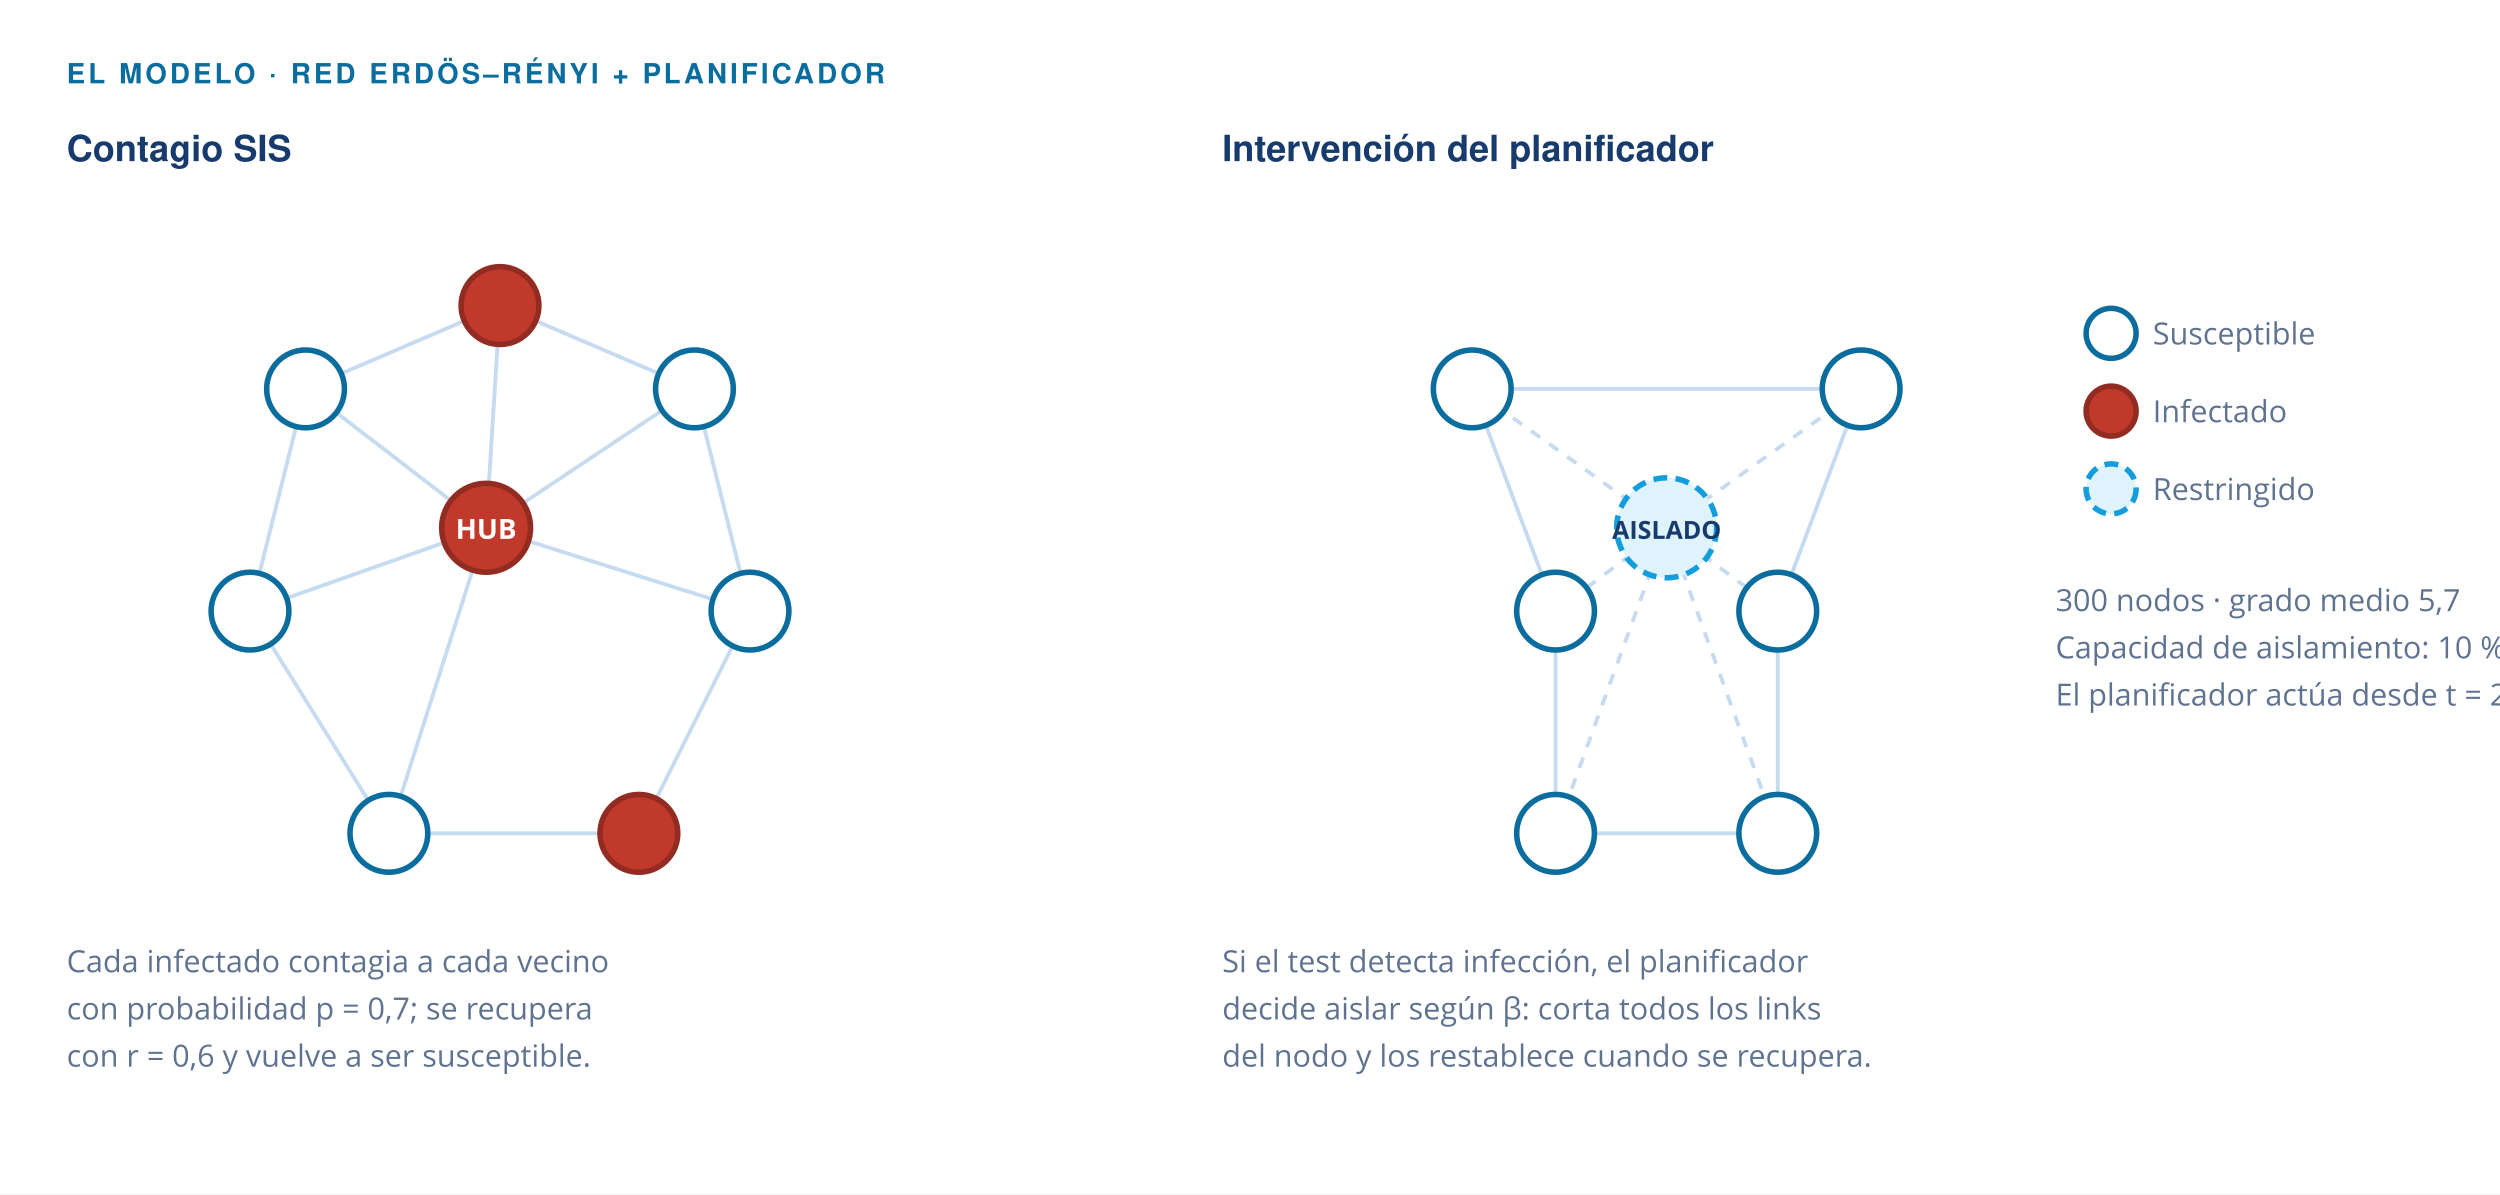
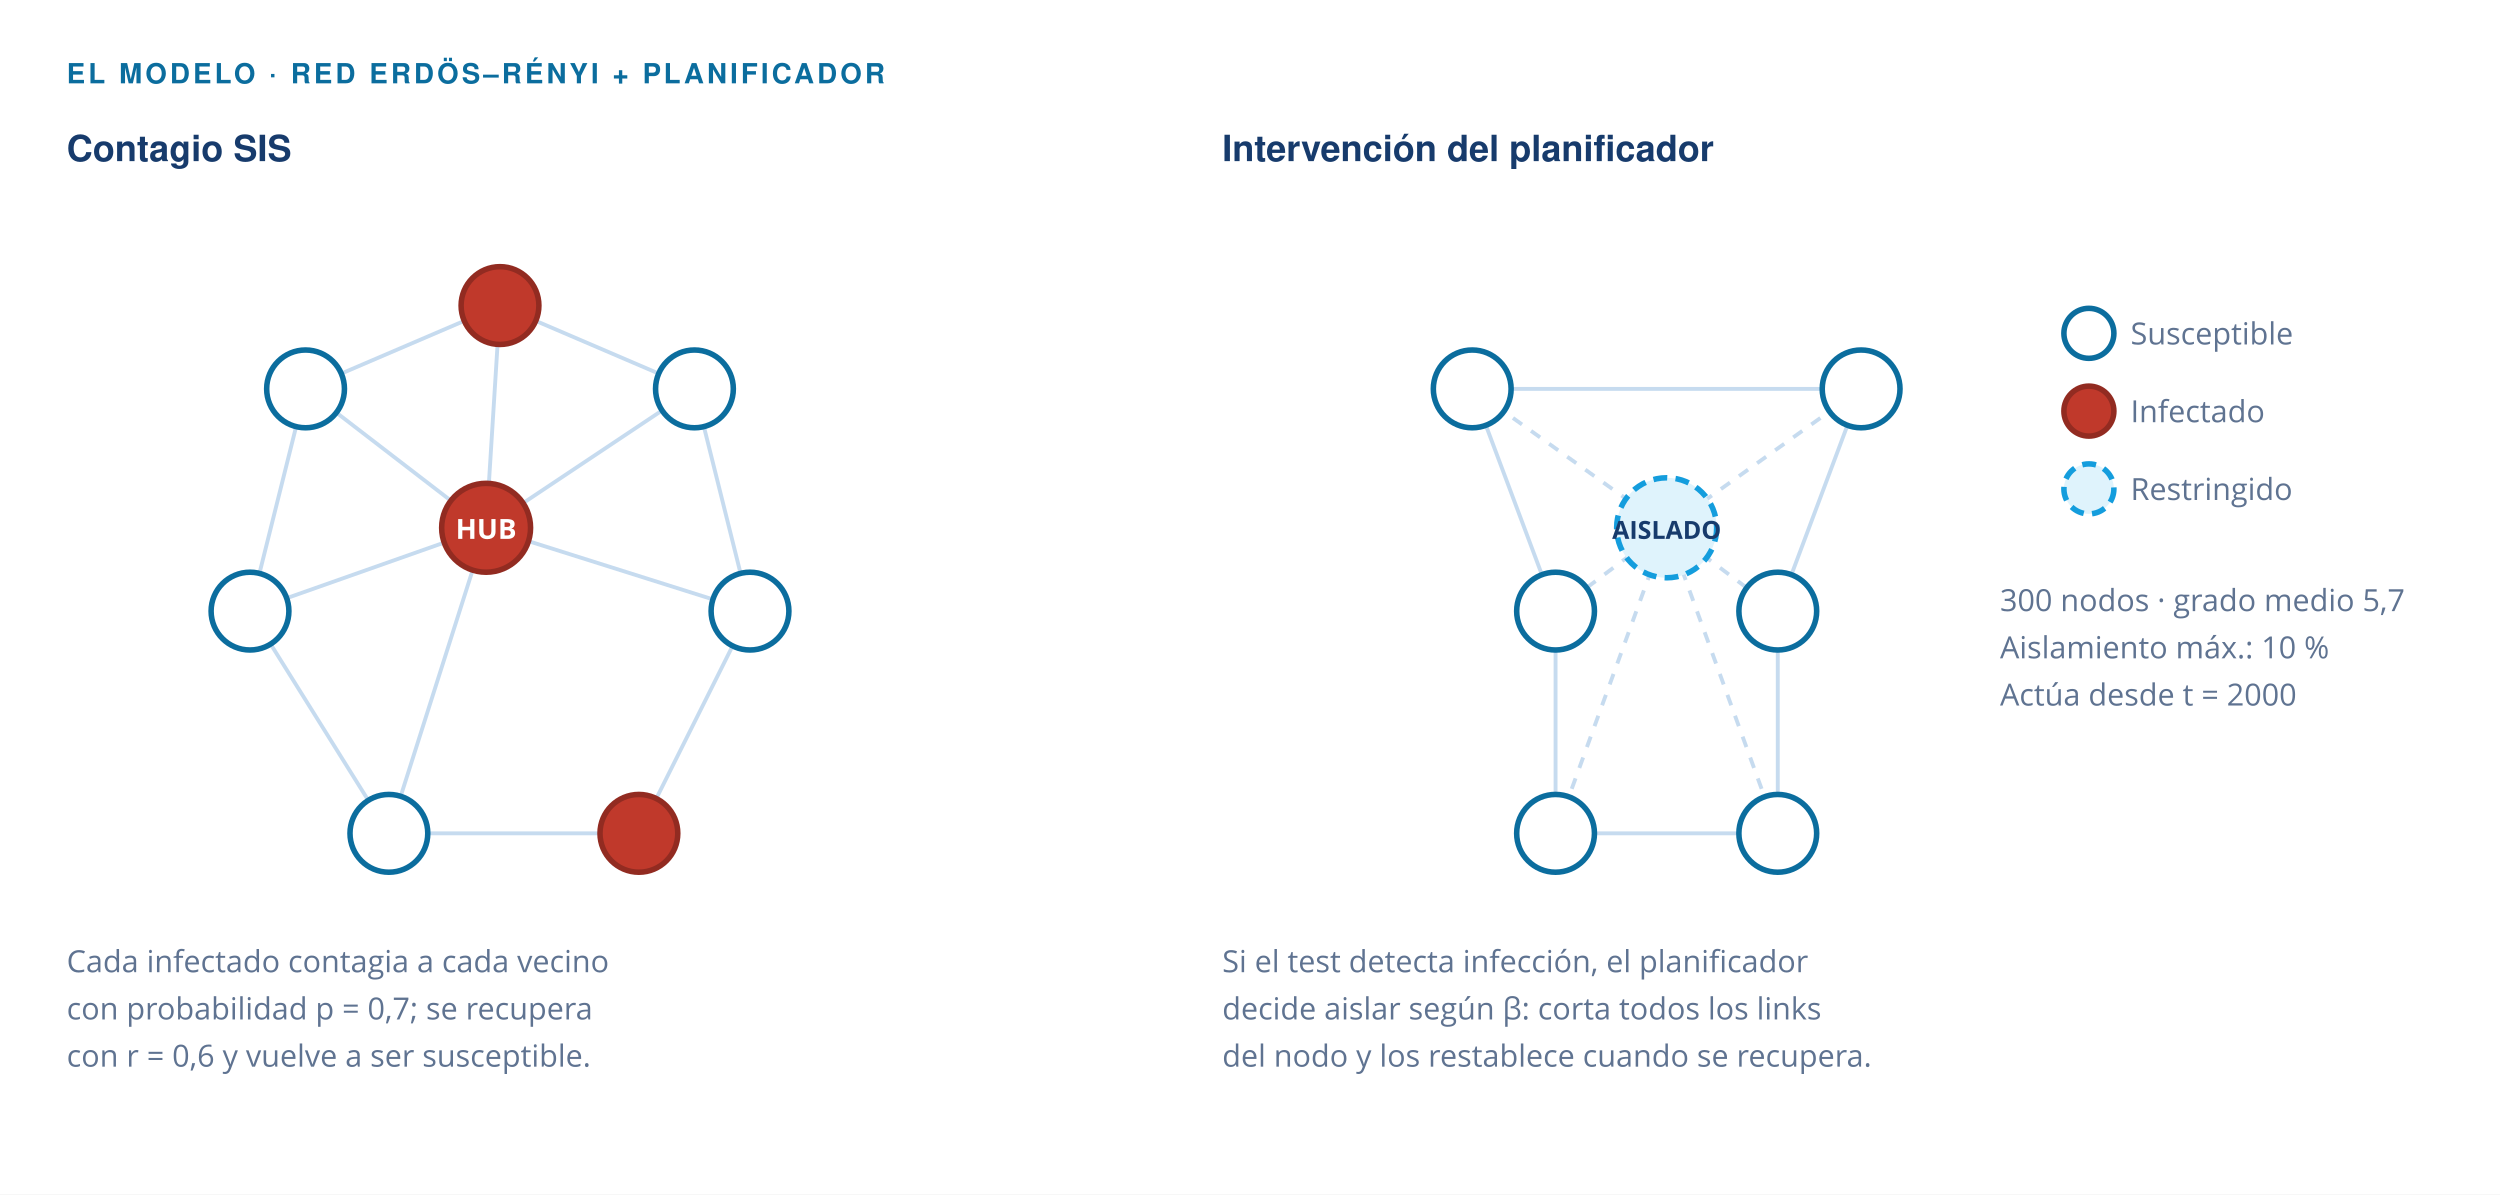
<svg xmlns="http://www.w3.org/2000/svg" width="900" height="430" viewBox="0 0 900 430" role="img" aria-label="Red aleatoria con nodos susceptibles, infectados y un nodo restringido aislado por el planificador">
  <style>
  .lb{font-family:Poppins,Helvetica,Arial,sans-serif;font-size:10px;font-weight:600;letter-spacing:1.1px;fill:#0b6d9e}
  .ttl{font-family:Raleway,Helvetica,Arial,sans-serif;font-size:13px;font-weight:700;fill:#173b6c}
  .t{font-family:'Open Sans',Helvetica,Arial,sans-serif;font-size:11.5px;fill:#173b6c}
  .s{font-family:'Open Sans',Helvetica,Arial,sans-serif;font-size:11px;fill:#5f7391}
  .link{stroke:#c6dbef;stroke-width:1.4}
  .linkcut{stroke:#c6dbef;stroke-width:1.4;stroke-dasharray:4 4}
  .sus{fill:#fff;stroke:#0b6d9e;stroke-width:2}
  .inf{fill:#c0392b;stroke:#922b21;stroke-width:2}
  .res{fill:#dff3fc;stroke:#149ddd;stroke-width:2;stroke-dasharray:5 3}
</style>
  <rect width="900" height="430" fill="#fff" />
  <text class="lb" x="24" y="30">EL MODELO · RED ERDÖS–RÉNYI + PLANIFICADOR</text>
  <text class="ttl" x="24" y="58">Contagio SIS</text>
  <g>
    <line class="link" x1="110" y1="140" x2="180" y2="110" />
    <line class="link" x1="180" y1="110" x2="250" y2="140" />
    <line class="link" x1="110" y1="140" x2="90" y2="220" />
    <line class="link" x1="110" y1="140" x2="175" y2="190" />
    <line class="link" x1="180" y1="110" x2="175" y2="190" />
    <line class="link" x1="250" y1="140" x2="175" y2="190" />
    <line class="link" x1="250" y1="140" x2="270" y2="220" />
    <line class="link" x1="175" y1="190" x2="90" y2="220" />
    <line class="link" x1="175" y1="190" x2="270" y2="220" />
    <line class="link" x1="90" y1="220" x2="140" y2="300" />
    <line class="link" x1="175" y1="190" x2="140" y2="300" />
    <line class="link" x1="270" y1="220" x2="230" y2="300" />
    <line class="link" x1="140" y1="300" x2="230" y2="300" />
    <circle class="sus" cx="110" cy="140" r="14" />
    <circle class="inf" cx="180" cy="110" r="14" />
    <circle class="sus" cx="250" cy="140" r="14" />
    <circle class="inf" cx="175" cy="190" r="16" />
    <circle class="sus" cx="90" cy="220" r="14" />
    <circle class="sus" cx="270" cy="220" r="14" />
    <circle class="sus" cx="140" cy="300" r="14" />
    <circle class="inf" cx="230" cy="300" r="14" />
    <text class="t" x="175" y="194" text-anchor="middle" style="fill:#fff;font-weight:700;font-size:10px">HUB</text>
  </g>
  <text class="s" x="24" y="350">Cada infectado contagia a cada vecino</text>
  <text class="s" x="24" y="367">con probabilidad p = 0,7; se recupera</text>
  <text class="s" x="24" y="384">con r = 0,6 y vuelve a ser susceptible.</text>
  <text class="ttl" x="440" y="58">Intervención del planificador</text>
  <g>
    <line class="link" x1="530" y1="140" x2="560" y2="220" />
    <line class="link" x1="670" y1="140" x2="640" y2="220" />
    <line class="link" x1="530" y1="140" x2="670" y2="140" />
    <line class="link" x1="560" y1="220" x2="560" y2="300" />
    <line class="link" x1="640" y1="220" x2="640" y2="300" />
    <line class="link" x1="560" y1="300" x2="640" y2="300" />
    <line class="linkcut" x1="600" y1="190" x2="530" y2="140" />
    <line class="linkcut" x1="600" y1="190" x2="670" y2="140" />
    <line class="linkcut" x1="600" y1="190" x2="560" y2="220" />
    <line class="linkcut" x1="600" y1="190" x2="640" y2="220" />
    <line class="linkcut" x1="600" y1="190" x2="560" y2="300" />
    <line class="linkcut" x1="600" y1="190" x2="640" y2="300" />
    <circle class="sus" cx="530" cy="140" r="14" />
    <circle class="sus" cx="670" cy="140" r="14" />
    <circle class="sus" cx="560" cy="220" r="14" />
    <circle class="sus" cx="640" cy="220" r="14" />
    <circle class="sus" cx="560" cy="300" r="14" />
    <circle class="sus" cx="640" cy="300" r="14" />
    <circle class="res" cx="600" cy="190" r="18" />
    <text class="t" x="600" y="194" text-anchor="middle" style="font-size:9px;font-weight:700">AISLADO</text>
  </g>
  <text class="s" x="440" y="350">Si el test detecta infección, el planificador</text>
  <text class="s" x="440" y="367">decide aislar según β: corta todos los links</text>
  <text class="s" x="440" y="384">del nodo y los restablece cuando se recupera.</text>
  <g>
-     <circle class="sus" cx="760" cy="120" r="9" />
-     <text class="s" x="775" y="124">Susceptible</text>
-     <circle class="inf" cx="760" cy="148" r="9" />
-     <text class="s" x="775" y="152">Infectado</text>
-     <circle class="res" cx="760" cy="176" r="9" />
-     <text class="s" x="775" y="180">Restringido</text>
-     <text class="s" x="740" y="220">300 nodos · grado medio 5,7</text>
-     <text class="s" x="740" y="237">Capacidad de aislamiento: 10 %</text>
-     <text class="s" x="740" y="254">El planificador actúa desde t = 2000</text>
+     <circle class="sus" cx="752" cy="120" r="9" />
+     <text class="s" x="767" y="124">Susceptible</text>
+     <circle class="inf" cx="752" cy="148" r="9" />
+     <text class="s" x="767" y="152">Infectado</text>
+     <circle class="res" cx="752" cy="176" r="9" />
+     <text class="s" x="767" y="180">Restringido</text>
+     <text class="s" x="720" y="220">300 nodos · grado medio 5,7</text>
+     <text class="s" x="720" y="237">Aislamiento máx.: 10 %</text>
+     <text class="s" x="720" y="254">Actúa desde t = 2000</text>
  </g>
</svg>
